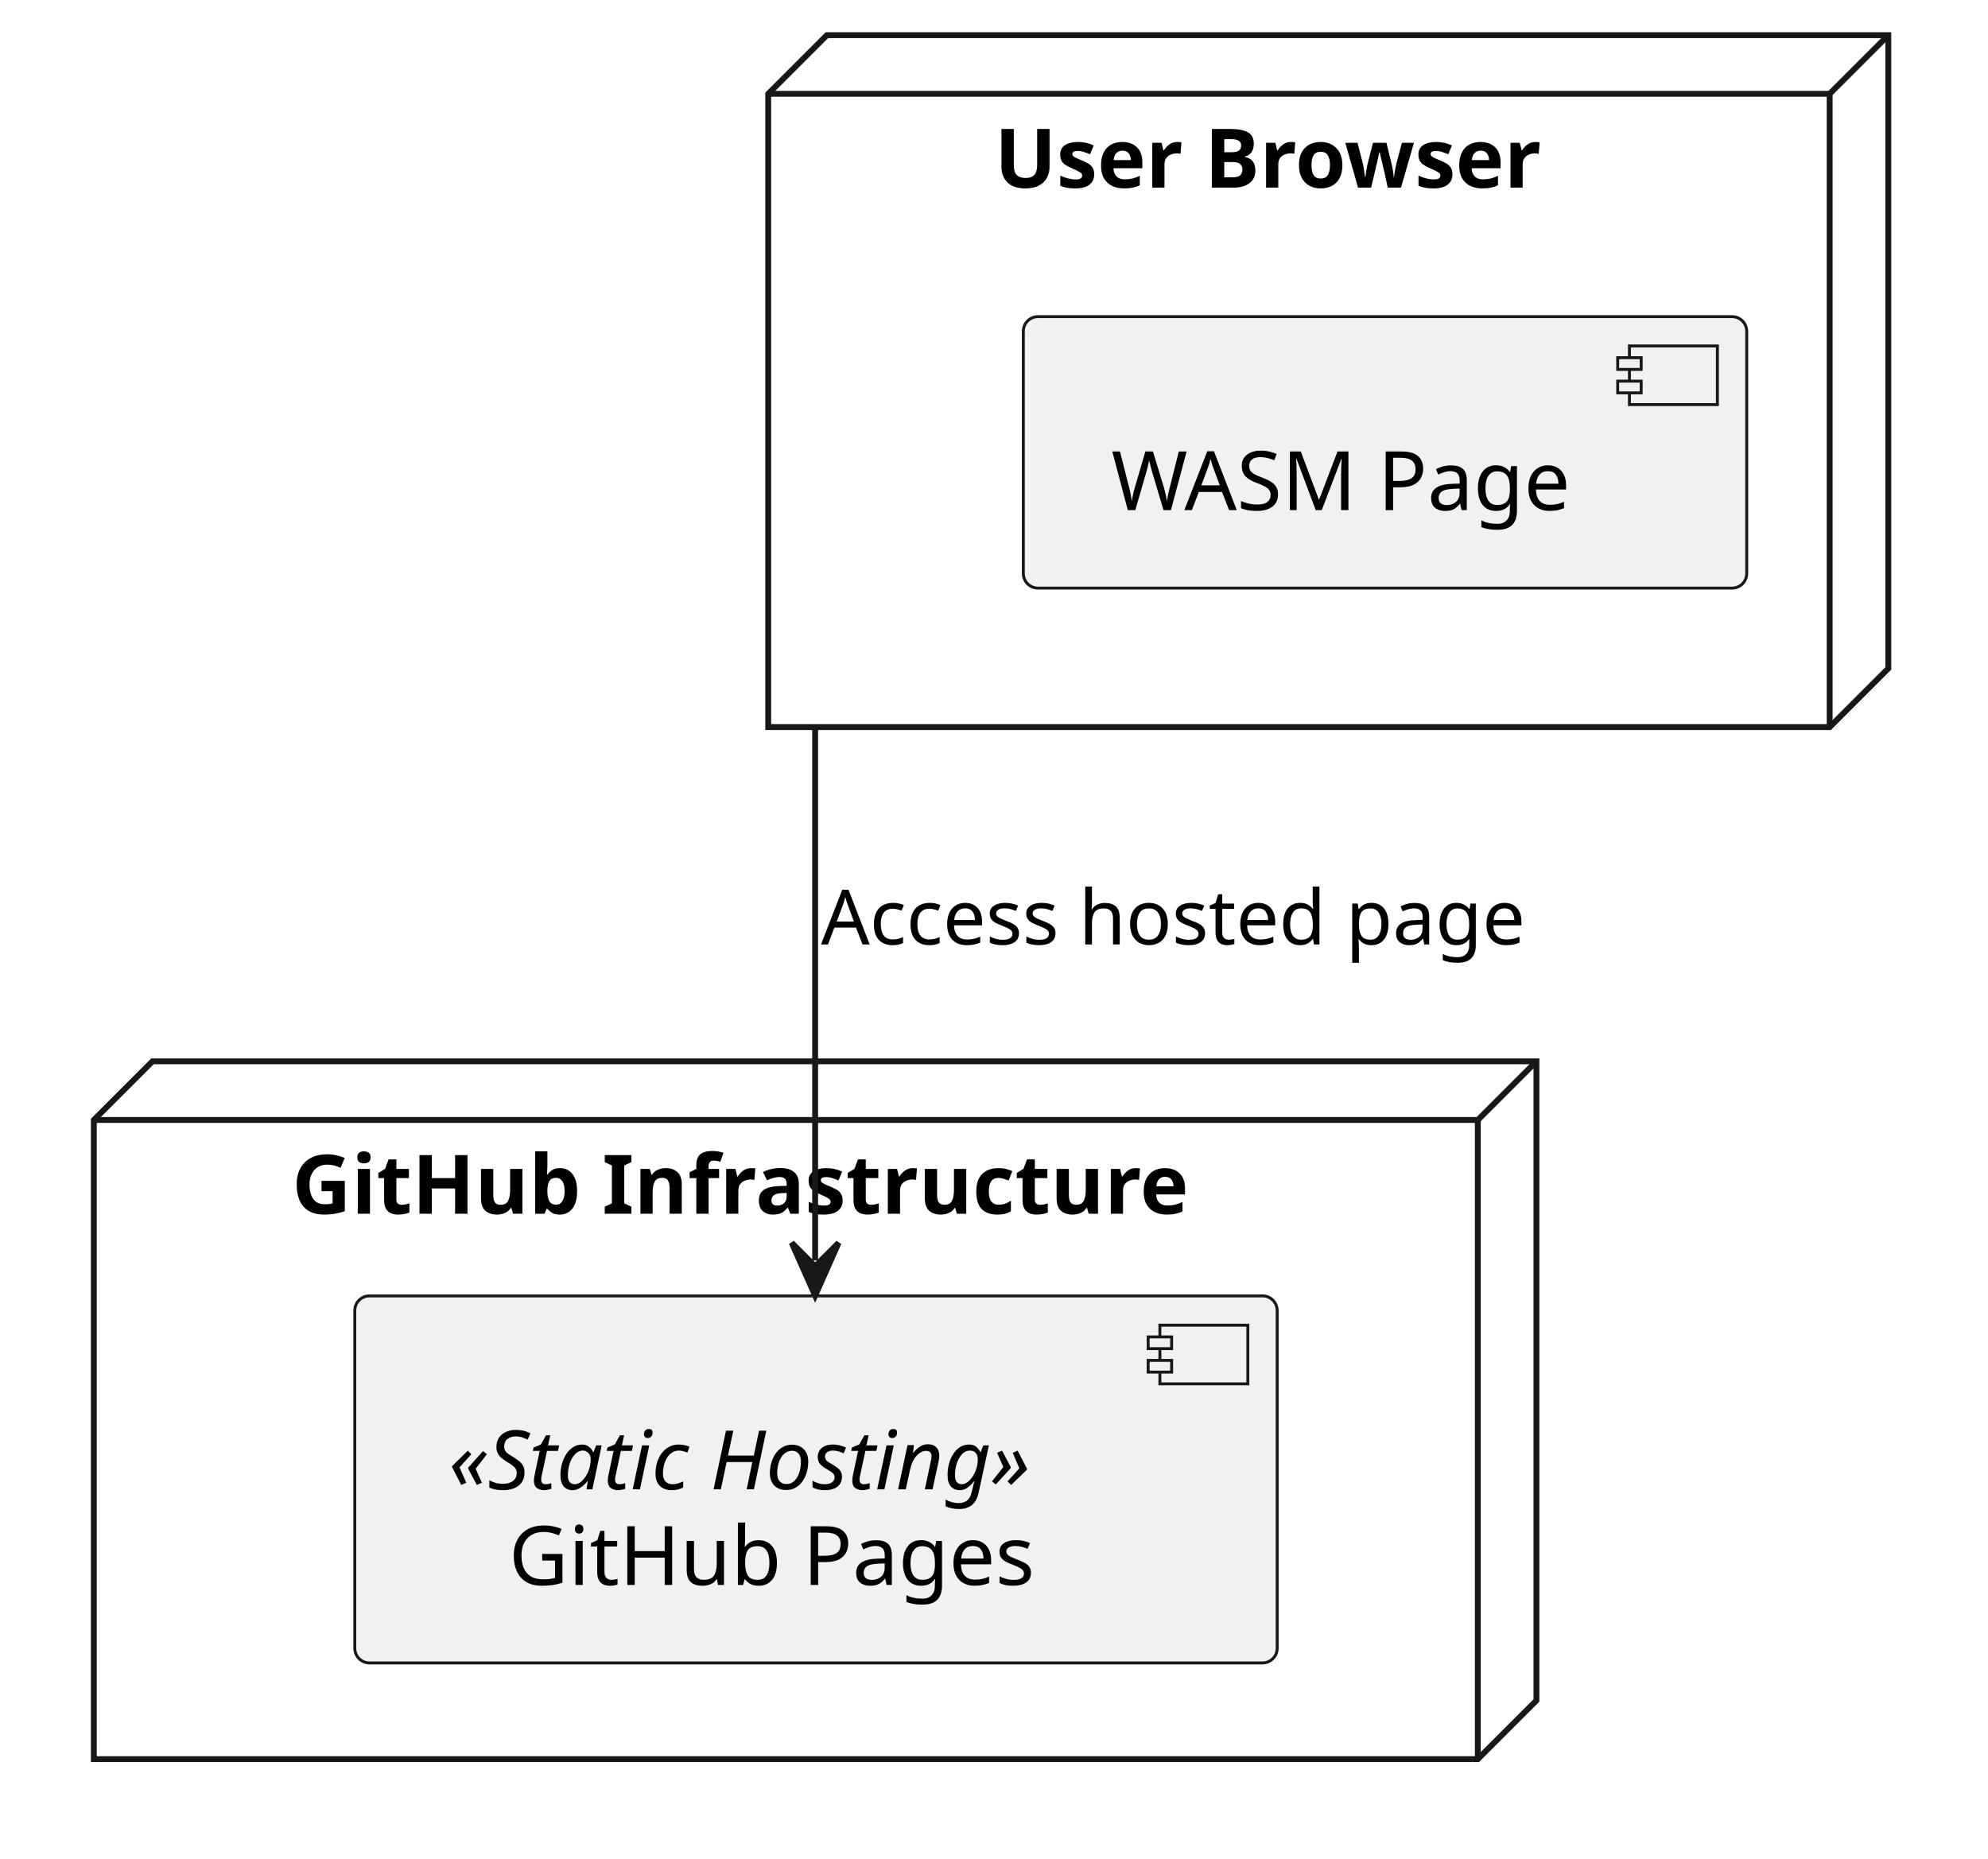
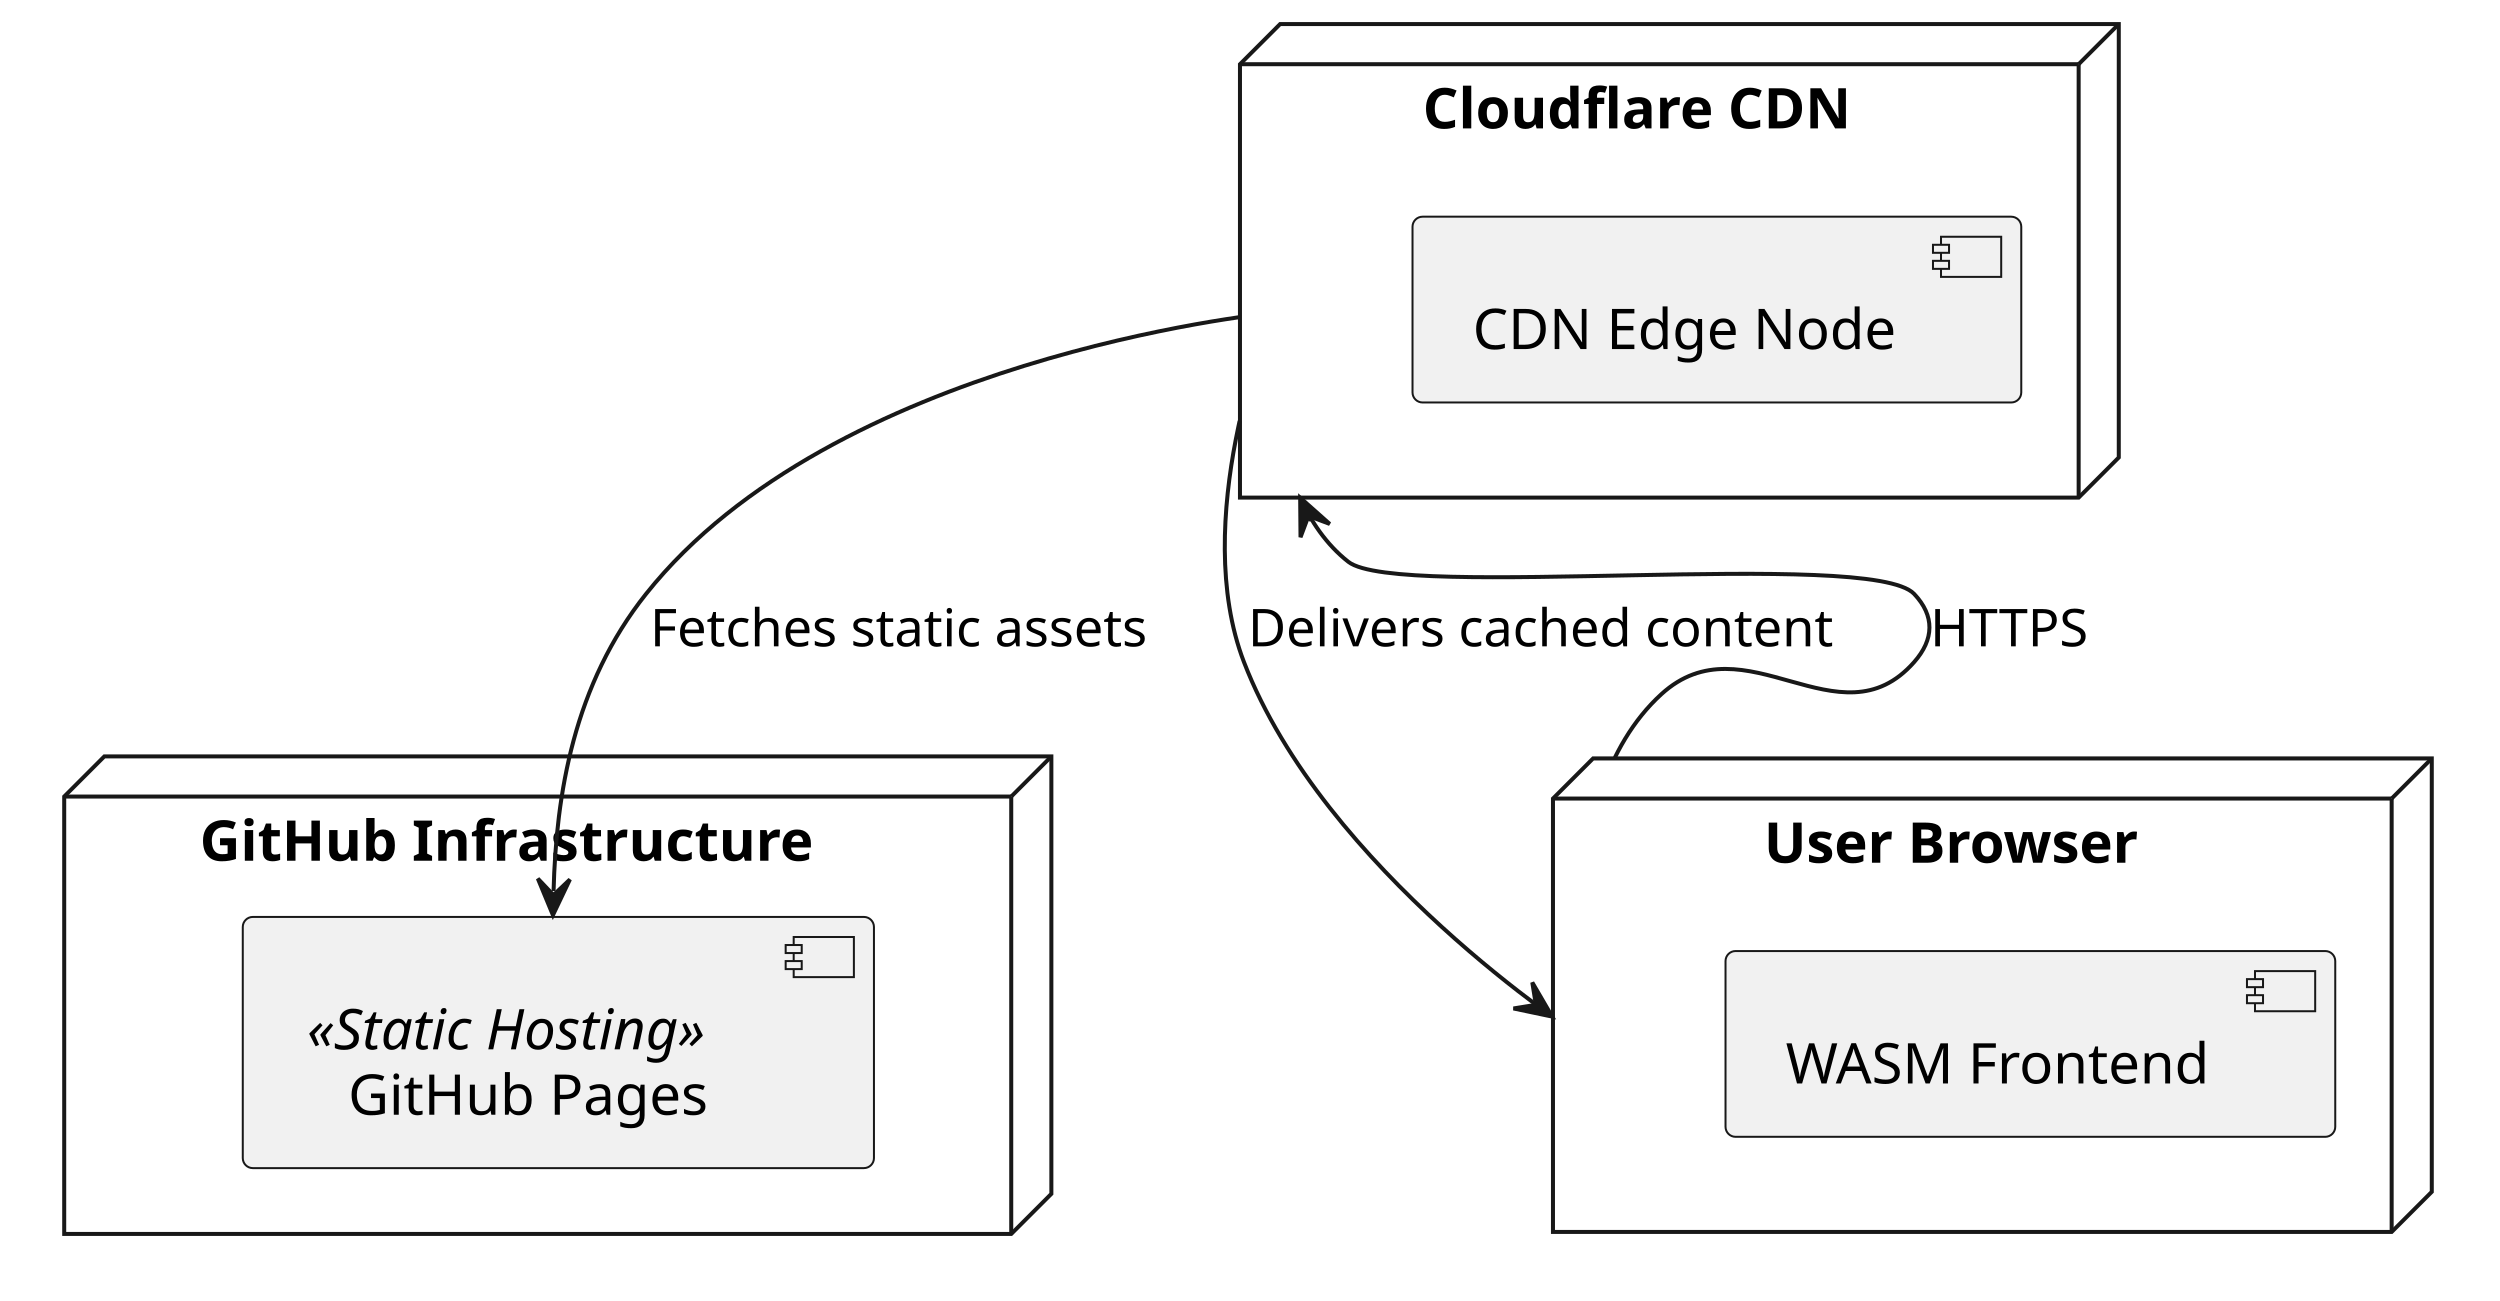
- <svg xmlns="http://www.w3.org/2000/svg" contentStyleType="text/css" data-diagram-type="DESCRIPTION" height="317px" preserveAspectRatio="none" style="width:339px;height:317px;background:#FFFFFF;" version="1.1" viewBox="0 0 339 317" width="339px" zoomAndPan="magnify">
+ <svg xmlns="http://www.w3.org/2000/svg" contentStyleType="text/css" data-diagram-type="DESCRIPTION" height="324px" preserveAspectRatio="none" style="width:623px;height:324px;background:#FFFFFF;" version="1.1" viewBox="0 0 623 324" width="623px" zoomAndPan="magnify">
  <defs />
  <g>
    <g class="cluster" data-entity="GitHub Infrastructure" data-source-line="1" data-uid="ent0002" id="cluster_GitHub Infrastructure">
-       <polygon fill="none" points="16,191,26,181,262,181,262,290,252,300,16,300,16,191" style="stroke:#181818;stroke-width:1;" />
-       <line style="stroke:#181818;stroke-width:1;" x1="252" x2="262" y1="191" y2="181" />
-       <line style="stroke:#181818;stroke-width:1;" x1="16" x2="252" y1="191" y2="191" />
-       <line style="stroke:#181818;stroke-width:1;" x1="252" x2="252" y1="191" y2="300" />
-       <text fill="#000000" font-family="sans-serif" font-size="14" font-weight="bold" lengthAdjust="spacing" textLength="170.434" x="49.783" y="206.995">GitHub Infrastructure</text>
+       <polygon fill="none" points="16,198.5,26,188.5,262,188.5,262,297.5,252,307.5,16,307.5,16,198.5" style="stroke:#181818;stroke-width:1;" />
+       <line style="stroke:#181818;stroke-width:1;" x1="252" x2="262" y1="198.5" y2="188.5" />
+       <line style="stroke:#181818;stroke-width:1;" x1="16" x2="252" y1="198.5" y2="198.5" />
+       <line style="stroke:#181818;stroke-width:1;" x1="252" x2="252" y1="198.5" y2="307.5" />
+       <text fill="#000000" font-family="sans-serif" font-size="14" font-weight="bold" lengthAdjust="spacing" textLength="170.434" x="49.783" y="214.495">GitHub Infrastructure</text>
    </g>
-     <g class="cluster" data-entity="User Browser" data-source-line="5" data-uid="ent0004" id="cluster_User Browser">
-       <polygon fill="none" points="131,16,141,6,322,6,322,114,312,124,131,124,131,16" style="stroke:#181818;stroke-width:1;" />
-       <line style="stroke:#181818;stroke-width:1;" x1="312" x2="322" y1="16" y2="6" />
-       <line style="stroke:#181818;stroke-width:1;" x1="131" x2="312" y1="16" y2="16" />
-       <line style="stroke:#181818;stroke-width:1;" x1="312" x2="312" y1="16" y2="124" />
-       <text fill="#000000" font-family="sans-serif" font-size="14" font-weight="bold" lengthAdjust="spacing" textLength="105.834" x="169.583" y="31.995">User Browser</text>
+     <g class="cluster" data-entity="Cloudflare CDN" data-source-line="5" data-uid="ent0004" id="cluster_Cloudflare CDN">
+       <polygon fill="none" points="309,16,319,6,528,6,528,114,518,124,309,124,309,16" style="stroke:#181818;stroke-width:1;" />
+       <line style="stroke:#181818;stroke-width:1;" x1="518" x2="528" y1="16" y2="6" />
+       <line style="stroke:#181818;stroke-width:1;" x1="309" x2="518" y1="16" y2="16" />
+       <line style="stroke:#181818;stroke-width:1;" x1="518" x2="518" y1="16" y2="124" />
+       <text fill="#000000" font-family="sans-serif" font-size="14" font-weight="bold" lengthAdjust="spacing" textLength="119.902" x="354.549" y="31.995">Cloudflare CDN</text>
+     </g>
+     <g class="cluster" data-entity="User Browser" data-source-line="9" data-uid="ent0006" id="cluster_User Browser">
+       <polygon fill="none" points="387,199,397,189,606,189,606,297,596,307,387,307,387,199" style="stroke:#181818;stroke-width:1;" />
+       <line style="stroke:#181818;stroke-width:1;" x1="596" x2="606" y1="199" y2="189" />
+       <line style="stroke:#181818;stroke-width:1;" x1="387" x2="596" y1="199" y2="199" />
+       <line style="stroke:#181818;stroke-width:1;" x1="596" x2="596" y1="199" y2="307" />
+       <text fill="#000000" font-family="sans-serif" font-size="14" font-weight="bold" lengthAdjust="spacing" textLength="105.834" x="439.583" y="214.995">User Browser</text>
    </g>
    <g class="entity" data-entity="GitHub Pages" data-source-line="2" data-uid="ent0003" id="entity_GitHub Pages">
-       <rect fill="#F1F1F1" height="62.594" rx="2.5" ry="2.5" style="stroke:#181818;stroke-width:0.5;" width="157.288" x="60.5" y="221" />
-       <rect fill="#F1F1F1" height="10" style="stroke:#181818;stroke-width:0.5;" width="15" x="197.788" y="226" />
-       <rect fill="#F1F1F1" height="2" style="stroke:#181818;stroke-width:0.5;" width="4" x="195.788" y="228" />
-       <rect fill="#F1F1F1" height="2" style="stroke:#181818;stroke-width:0.5;" width="4" x="195.788" y="232" />
-       <text fill="#000000" font-family="sans-serif" font-size="14" font-style="italic" lengthAdjust="spacing" textLength="115.288" x="76.5" y="253.995">«Static Hosting»</text>
-       <text fill="#000000" font-family="sans-serif" font-size="14" lengthAdjust="spacing" textLength="94.78" x="86.754" y="270.292">GitHub Pages</text>
+       <rect fill="#F1F1F1" height="62.594" rx="2.5" ry="2.5" style="stroke:#181818;stroke-width:0.5;" width="157.288" x="60.5" y="228.5" />
+       <rect fill="#F1F1F1" height="10" style="stroke:#181818;stroke-width:0.5;" width="15" x="197.788" y="233.5" />
+       <rect fill="#F1F1F1" height="2" style="stroke:#181818;stroke-width:0.5;" width="4" x="195.788" y="235.5" />
+       <rect fill="#F1F1F1" height="2" style="stroke:#181818;stroke-width:0.5;" width="4" x="195.788" y="239.5" />
+       <text fill="#000000" font-family="sans-serif" font-size="14" font-style="italic" lengthAdjust="spacing" textLength="115.288" x="76.5" y="261.495">«Static Hosting»</text>
+       <text fill="#000000" font-family="sans-serif" font-size="14" lengthAdjust="spacing" textLength="94.78" x="86.754" y="277.792">GitHub Pages</text>
    </g>
-     <g class="entity" data-entity="WASM Page" data-source-line="6" data-uid="ent0005" id="entity_WASM Page">
-       <rect fill="#F1F1F1" height="46.297" rx="2.5" ry="2.5" style="stroke:#181818;stroke-width:0.5;" width="123.357" x="174.5" y="54" />
-       <rect fill="#F1F1F1" height="10" style="stroke:#181818;stroke-width:0.5;" width="15" x="277.857" y="59" />
-       <rect fill="#F1F1F1" height="2" style="stroke:#181818;stroke-width:0.5;" width="4" x="275.857" y="61" />
-       <rect fill="#F1F1F1" height="2" style="stroke:#181818;stroke-width:0.5;" width="4" x="275.857" y="65" />
-       <text fill="#000000" font-family="sans-serif" font-size="14" lengthAdjust="spacing" textLength="83.357" x="189.5" y="86.995">WASM Page</text>
+     <g class="entity" data-entity="CDN Edge Node" data-source-line="6" data-uid="ent0005" id="entity_CDN Edge Node">
+       <rect fill="#F1F1F1" height="46.297" rx="2.5" ry="2.5" style="stroke:#181818;stroke-width:0.5;" width="151.699" x="352" y="54" />
+       <rect fill="#F1F1F1" height="10" style="stroke:#181818;stroke-width:0.5;" width="15" x="483.699" y="59" />
+       <rect fill="#F1F1F1" height="2" style="stroke:#181818;stroke-width:0.5;" width="4" x="481.699" y="61" />
+       <rect fill="#F1F1F1" height="2" style="stroke:#181818;stroke-width:0.5;" width="4" x="481.699" y="65" />
+       <text fill="#000000" font-family="sans-serif" font-size="14" lengthAdjust="spacing" textLength="111.699" x="367" y="86.995">CDN Edge Node</text>
    </g>
-     <g class="link" data-entity-1="User Browser" data-entity-2="GitHub Pages" data-source-line="9" data-uid="lnk6" id="link_User Browser_GitHub Pages">
-       <path d="M139,124.012 C139,124.229 139,124.447 139,124.665 C139,125.539 139,126.419 139,127.305 C139,129.079 139,130.878 139,132.699 C139,161.835 139,190.585 139,214.95" fill="none" id="User Browser-to-GitHub Pages" style="stroke:#181818;stroke-width:1;" />
-       <polygon fill="#181818" points="139,220.95,143,211.95,139,215.95,135,211.95,139,220.95" style="stroke:#181818;stroke-width:1;" />
-       <text fill="#000000" font-family="sans-serif" font-size="13" lengthAdjust="spacing" textLength="129.778" x="140" y="161.067">Access hosted page</text>
+     <g class="entity" data-entity="WASM Frontend" data-source-line="10" data-uid="ent0007" id="entity_WASM Frontend">
+       <rect fill="#F1F1F1" height="46.297" rx="2.5" ry="2.5" style="stroke:#181818;stroke-width:0.5;" width="151.945" x="430" y="237" />
+       <rect fill="#F1F1F1" height="10" style="stroke:#181818;stroke-width:0.5;" width="15" x="561.945" y="242" />
+       <rect fill="#F1F1F1" height="2" style="stroke:#181818;stroke-width:0.5;" width="4" x="559.945" y="244" />
+       <rect fill="#F1F1F1" height="2" style="stroke:#181818;stroke-width:0.5;" width="4" x="559.945" y="248" />
+       <text fill="#000000" font-family="sans-serif" font-size="14" lengthAdjust="spacing" textLength="111.945" x="445" y="269.995">WASM Frontend</text>
+     </g>
+     <g class="link" data-entity-1="User Browser" data-entity-2="Cloudflare CDN" data-source-line="13" data-uid="lnk8" id="link_User Browser_Cloudflare CDN">
+       <path d="M402.423,188.799 C402.687,188.261 402.959,187.727 403.237,187.198 C403.795,186.139 404.382,185.099 405,184.078 C407.473,179.998 410.442,176.248 414,173 C434.85,153.97 458.34,186.18 477,165 C481.99,159.33 482.19,153.49 477,148 C466.22,136.59 348.35,149.68 336,140 C333.254,137.846 330.894,135.305 328.868,132.502 C327.854,131.1 326.924,129.633 326.071,128.116 C325.644,127.357 325.237,126.586 324.848,125.805 C324.653,125.414 324.463,125.021 324.278,124.625 C324.185,124.427 326.578,129.69 326.487,129.491" fill="none" id="User Browser-to-Cloudflare CDN" style="stroke:#181818;stroke-width:1;" />
+       <polygon fill="#181818" points="324.003,124.03,324.088,133.878,326.073,128.581,331.37,130.566,324.003,124.03" style="stroke:#181818;stroke-width:1;" />
+       <text fill="#000000" font-family="sans-serif" font-size="13" lengthAdjust="spacing" textLength="41.748" x="481" y="161.067">HTTPS</text>
+     </g>
+     <g class="link" data-entity-1="Cloudflare CDN" data-entity-2="User Browser" data-source-line="15" data-uid="lnk10" id="link_Cloudflare CDN_User Browser">
+       <path d="M308.917,104.896 C308.806,105.401 308.696,105.909 308.587,106.423 C308.37,107.449 308.158,108.493 307.954,109.552 C304.683,126.505 303.25,147.465 310,165 C319.96,190.87 340.707,214.045 359.21,230.911 C368.461,239.344 377.151,246.2 383.651,251.027 C384.463,251.631 385.242,252.202 385.983,252.742 C386.168,252.876 386.351,253.009 386.531,253.14 C386.621,253.205 381.847,249.757 381.936,249.821" fill="none" id="Cloudflare CDN-to-User Browser" style="stroke:#181818;stroke-width:1;" />
+       <polygon fill="#181818" points="386.8,253.334,381.846,244.822,382.747,250.406,377.162,251.307,386.8,253.334" style="stroke:#181818;stroke-width:1;" />
+       <text fill="#000000" font-family="sans-serif" font-size="13" lengthAdjust="spacing" textLength="157.828" x="311" y="161.067">Delivers cached content</text>
+     </g>
+     <g class="link" data-entity-1="Cloudflare CDN" data-entity-2="GitHub Pages" data-source-line="14" data-uid="lnk9" id="link_Cloudflare CDN_GitHub Pages">
+       <path d="M308.832,79.042 C308.712,79.06 308.59,79.077 308.468,79.095 C307.485,79.239 306.427,79.399 305.298,79.576 C303.04,79.93 300.5,80.353 297.717,80.854 C286.585,82.859 271.566,86.11 255.194,91.18 C222.45,101.32 184.295,118.735 161,148 C143.01,170.59 138.589,197.842 137.949,222.052" fill="none" id="Cloudflare CDN-to-GitHub Pages" style="stroke:#181818;stroke-width:1;" />
+       <polygon fill="#181818" points="137.79,228.05,142.026,219.159,137.922,223.052,134.029,218.947,137.79,228.05" style="stroke:#181818;stroke-width:1;" />
+       <text fill="#000000" font-family="sans-serif" font-size="13" lengthAdjust="spacing" textLength="136.068" x="162" y="161.067">Fetches static assets</text>
    </g>
  </g>
</svg>
